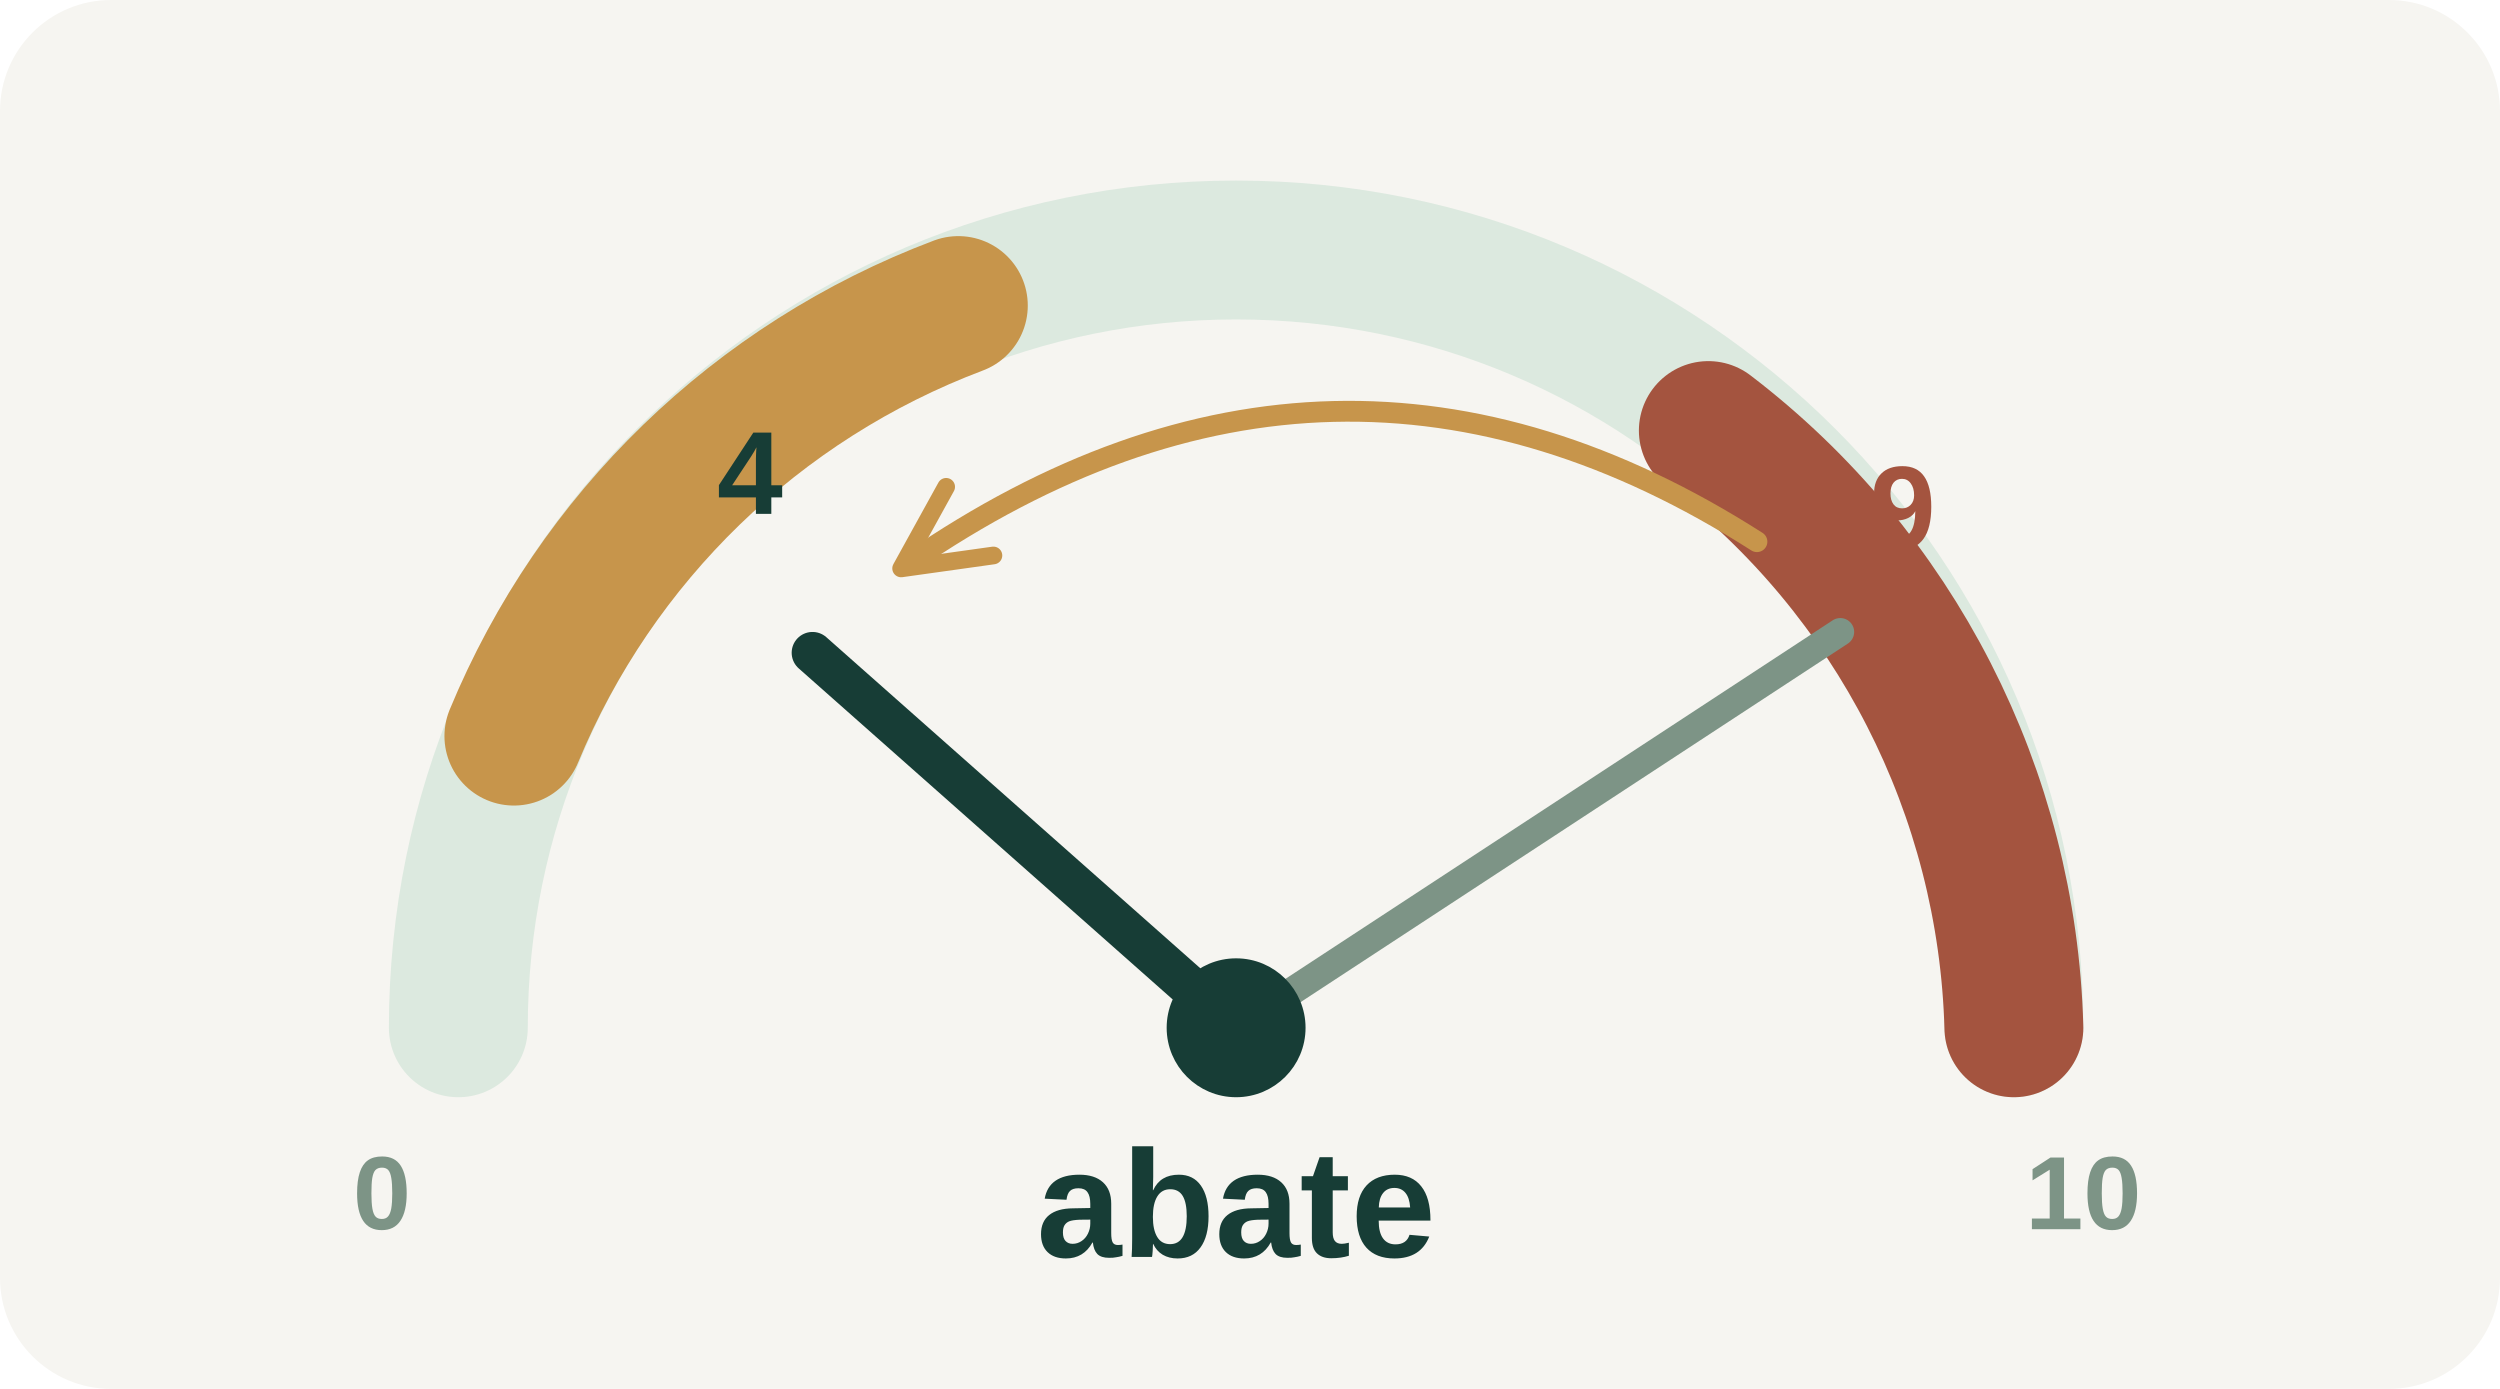
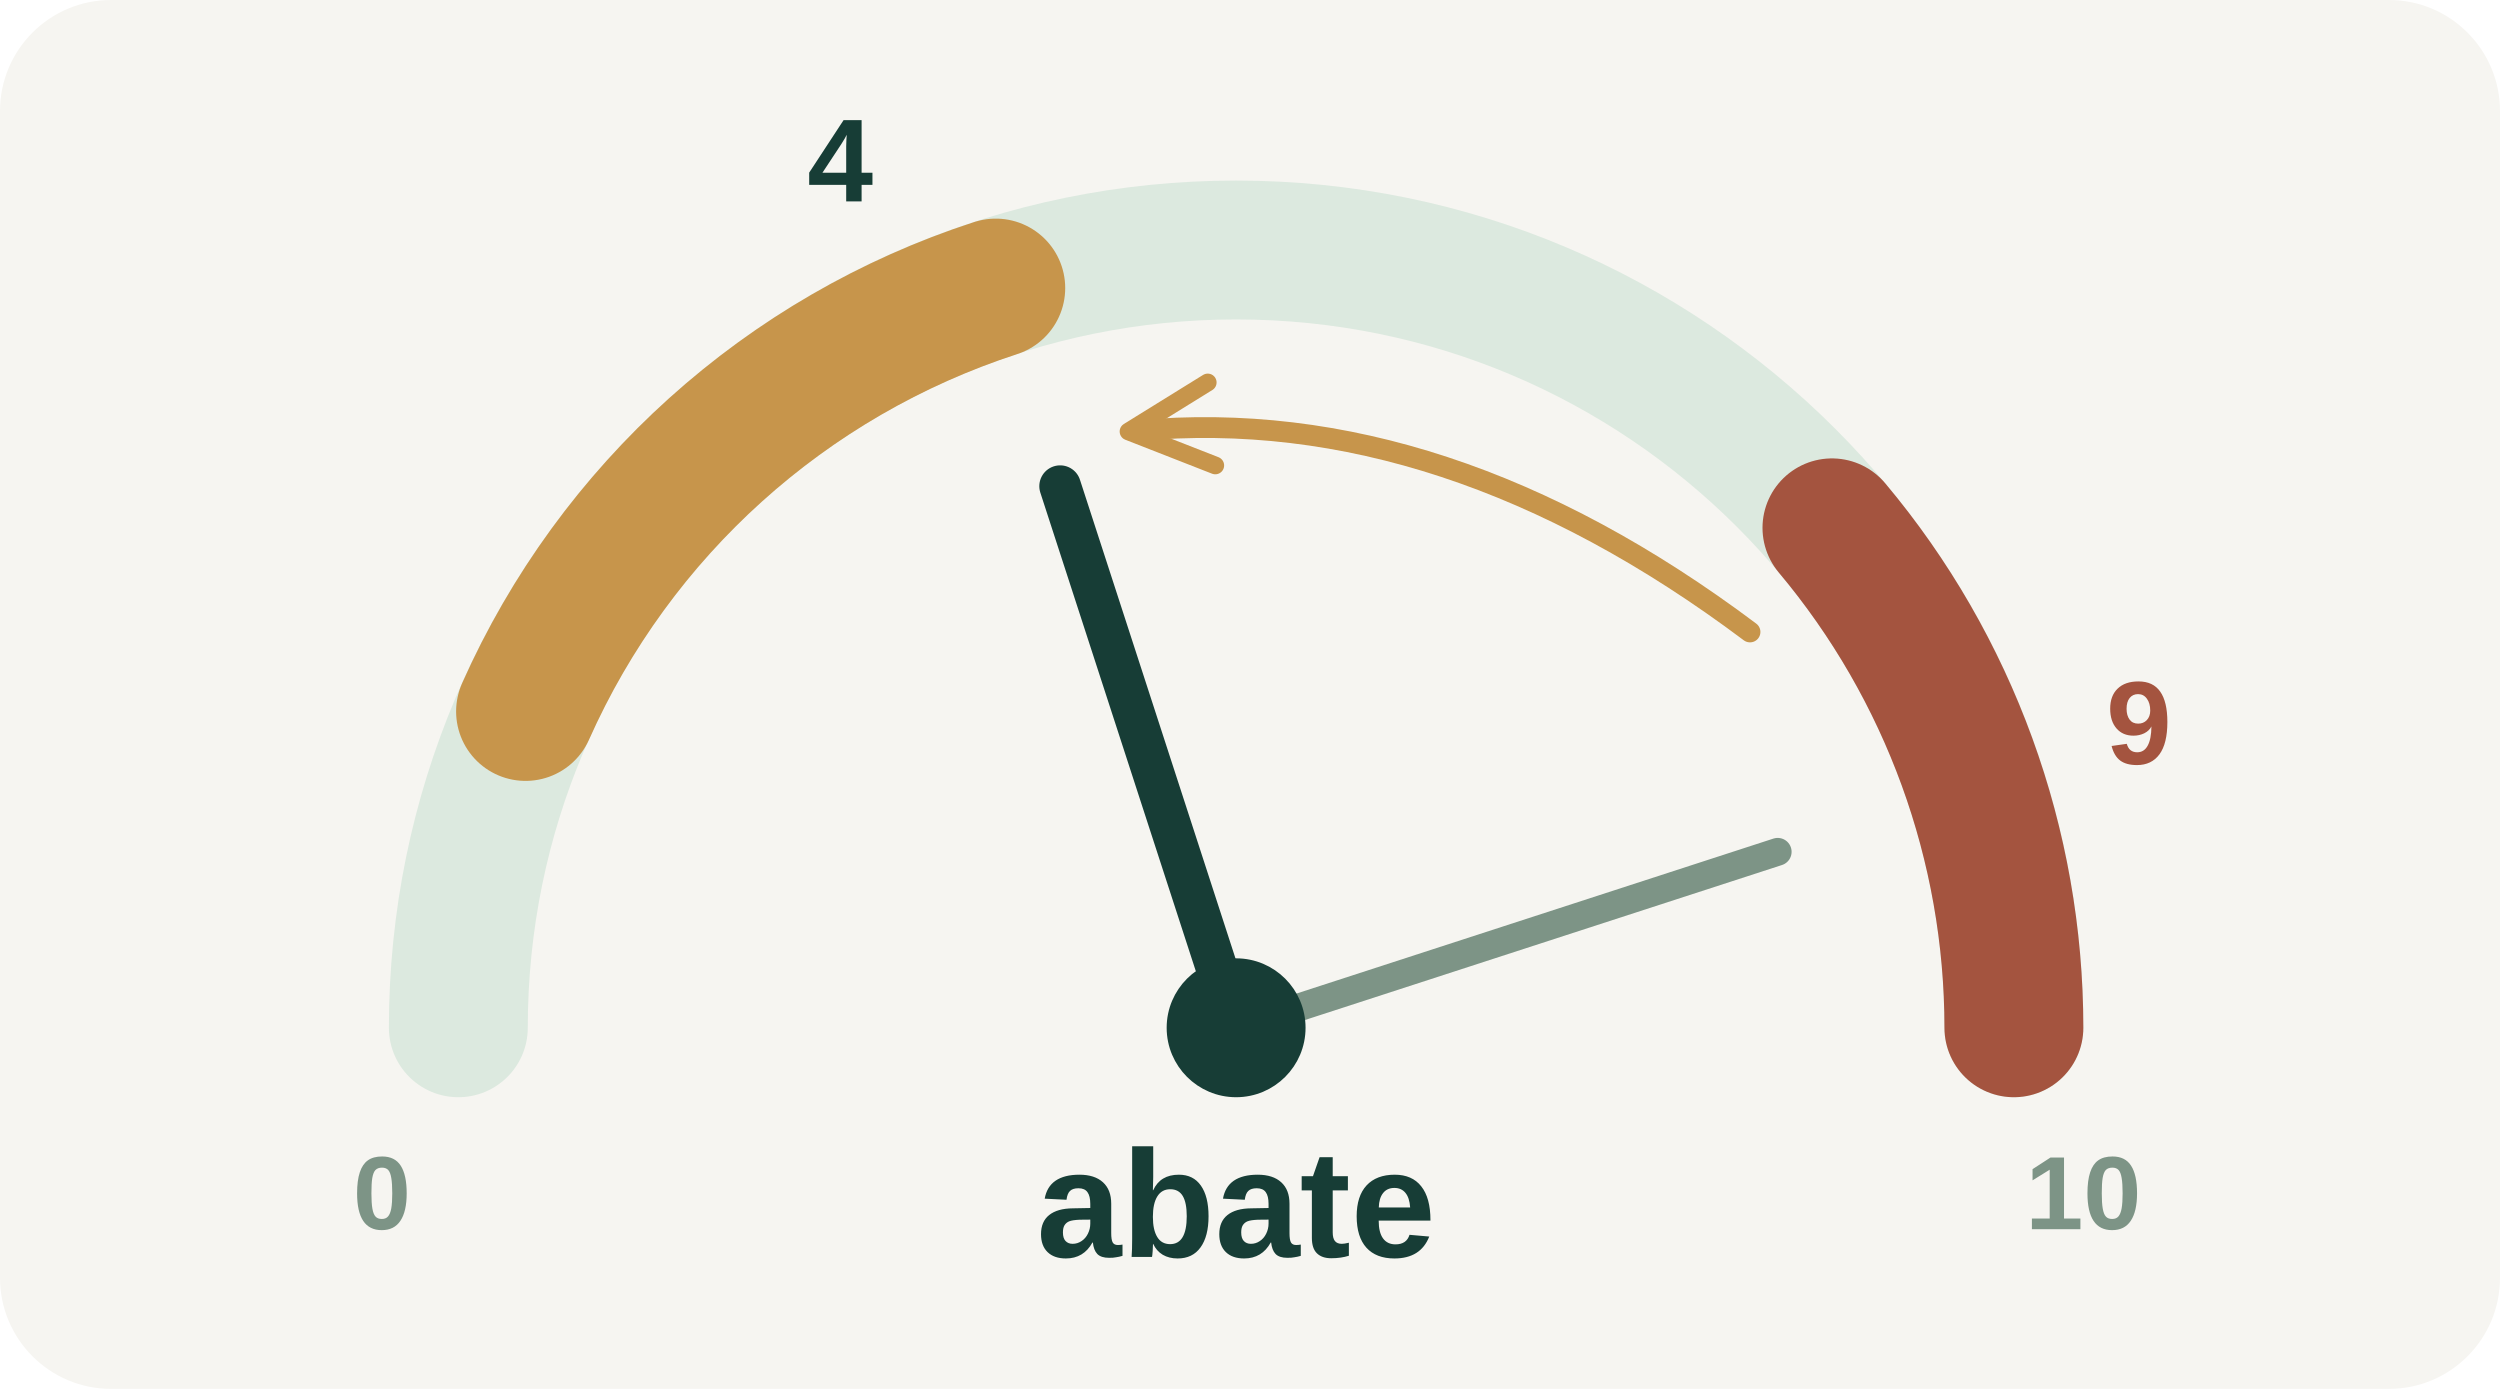
<svg xmlns="http://www.w3.org/2000/svg" viewBox="0 0 360 200" role="img" aria-labelledby="title desc">
  <defs>
    <marker id="arr" viewBox="0 0 10 10" refX="8" refY="5" markerWidth="5" markerHeight="5" orient="auto-start-reverse">
      <path d="M1 1L9 5 1 9" fill="none" stroke="#c7954b" stroke-width="1.7" stroke-linecap="round" stroke-linejoin="round" />
    </marker>
  </defs>
  <rect width="360" height="200" rx="16" fill="#f6f5f1" />
  <path d="M66 148A112 112 0 0 1 290 148" fill="none" stroke="#dce9df" stroke-width="20" stroke-linecap="round" stroke-linejoin="round" />
-   <path d="M246 62A112 112 0 0 1 290 148" fill="none" stroke="#a4543f" stroke-width="20" stroke-linecap="round" stroke-linejoin="round" />
-   <path d="M74 106A112 112 0 0 1 138 44" fill="none" stroke="#c7954b" stroke-width="20" stroke-linecap="round" stroke-linejoin="round" />
-   <path d="M178 148L265 91" fill="none" stroke="#7d9486" stroke-width="4" stroke-linecap="round" stroke-linejoin="round" />
-   <path d="M253 78Q192 39 131 81" fill="none" stroke="#c7954b" stroke-width="3" stroke-linecap="round" stroke-linejoin="round" marker-end="url(#arr)" />
-   <path d="M178 148L117 94" fill="none" stroke="#173d36" stroke-width="6" stroke-linecap="round" stroke-linejoin="round" />
+   <path d="M263.80 76.01A112 112 0 0 1 290 148" fill="none" stroke="#a4543f" stroke-width="20" stroke-linecap="round" stroke-linejoin="round" />
+   <path d="M75.68 102.45A112 112 0 0 1 143.39 41.48" fill="none" stroke="#c7954b" stroke-width="20" stroke-linecap="round" stroke-linejoin="round" />
+   <path d="M178 148L255.99 122.66" fill="none" stroke="#7d9486" stroke-width="4" stroke-linecap="round" stroke-linejoin="round" />
+   <path d="M252 91Q208 58 164 62" fill="none" stroke="#c7954b" stroke-width="3" stroke-linecap="round" stroke-linejoin="round" marker-end="url(#arr)" />
+   <path d="M178 148L152.66 70.01" fill="none" stroke="#173d36" stroke-width="6" stroke-linecap="round" stroke-linejoin="round" />
  <circle cx="178" cy="148" r="9" fill="#173d36" stroke="#173d36" stroke-width="2" />
  <text x="55" y="177" fill="#7d9486" font-family="Arial, sans-serif" font-size="15" font-weight="600" text-anchor="middle">0</text>
  <text x="300" y="177" fill="#7d9486" font-family="Arial, sans-serif" font-size="15" font-weight="600" text-anchor="middle">10</text>
  <text x="178" y="181" fill="#173d36" font-family="Arial, sans-serif" font-size="22" font-weight="600" text-anchor="middle">abate</text>
-   <text x="108" y="74" fill="#173d36" font-family="Arial, sans-serif" font-size="17" font-weight="600" text-anchor="middle">4</text>
-   <text x="274" y="79" fill="#a4543f" font-family="Arial, sans-serif" font-size="17" font-weight="600" text-anchor="middle">9</text>
+   <text x="121" y="29" fill="#173d36" font-family="Arial, sans-serif" font-size="17" font-weight="600" text-anchor="middle">4</text>
+   <text x="308" y="110" fill="#a4543f" font-family="Arial, sans-serif" font-size="17" font-weight="600" text-anchor="middle">9</text>
</svg>
